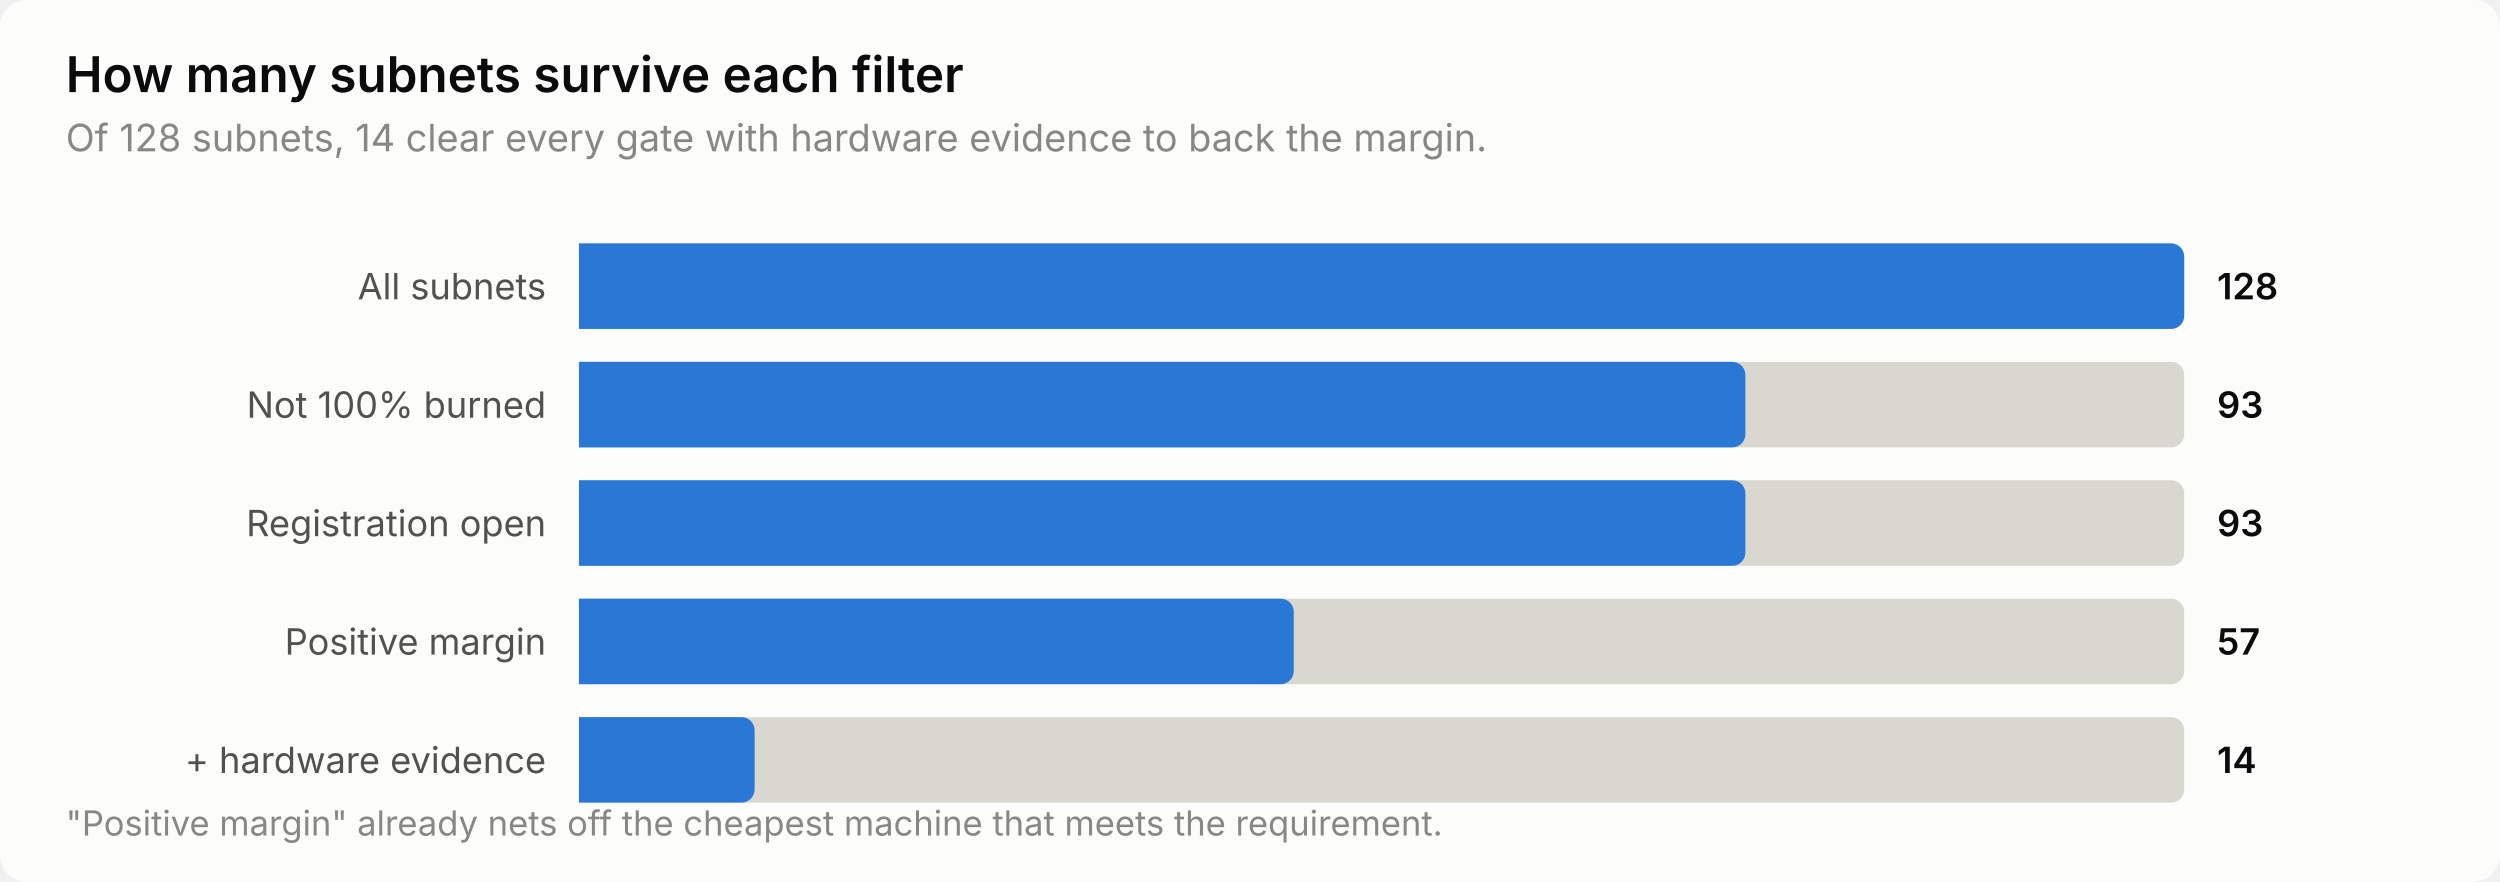
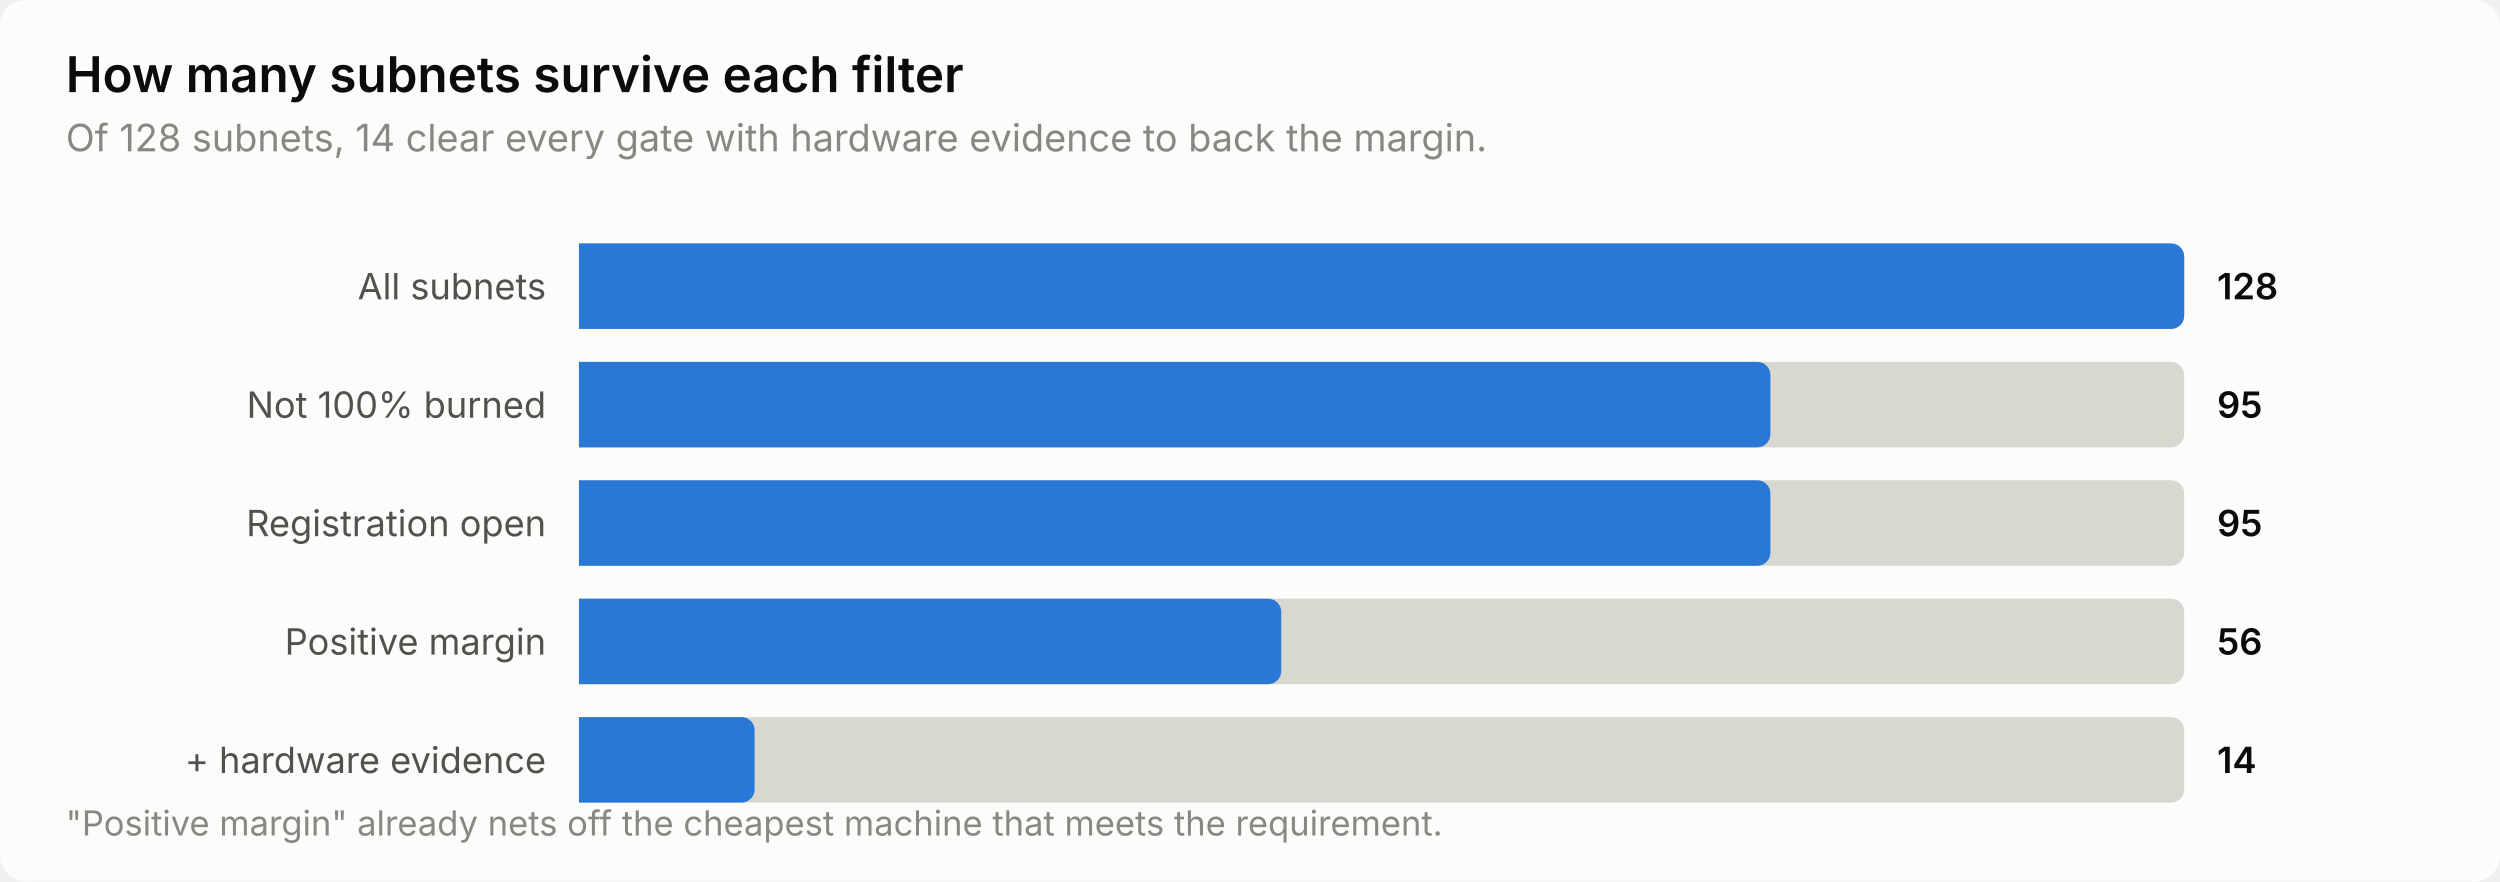
<svg xmlns="http://www.w3.org/2000/svg" width="760" height="268" viewBox="0 0 760 268" role="img" aria-label="How many subnets survive each filter">
  <style>
    text { font-family: system-ui, -apple-system, 'Segoe UI', sans-serif; }
    .t-title { font-size: 15px; font-weight: 600; }
    .t-sub { font-size: 11.5px; }
    .t-lab { font-size: 11px; }
    .t-val { font-size: 11px; font-weight: 600; font-variant-numeric: tabular-nums; }
    .t-tick { font-size: 10.5px; font-variant-numeric: tabular-nums; }

    .surface { fill: #fcfcfb; }
    .ink { fill: #0b0b0b; }
    .ink2 { fill: #52514e; }
    .muted { fill: #898781; }
    .grid { stroke: #e1e0d9; }
    .axis { stroke: #c3c2b7; }
    .accent { fill: #2a78d6; }
    .critical { fill: #d03b3b; }
    .deemph { fill: #d8d7d0; }

    @media (prefers-color-scheme: dark) {
      .surface { fill: #1a1a19; }
      .ink { fill: #ffffff; }
      .ink2 { fill: #c3c2b7; }
      .muted { fill: #898781; }
      .grid { stroke: #2c2c2a; }
      .axis { stroke: #383835; }
      .accent { fill: #3987e5; }
      .deemph { fill: #3a3a37; }
    }
</style>
  <rect class="surface" width="760" height="268" rx="8" />
  <text class="ink t-title" x="20" y="28">How many subnets survive each filter</text>
  <text class="muted t-sub" x="20" y="46">Of 128 subnets, 14 clear every gate with hardware evidence to back the margin.</text>
  <text class="ink2 t-lab" x="166" y="91" text-anchor="end">All subnets</text>
  <path class="deemph" d="M176.0,74.0 H660.0 a4.0,4.0 0 0 1 4.0,4.0 V96.0 a4.0,4.0 0 0 1 -4.0,4.0 H176.0 Z" />
  <path class="accent" d="M176.0,74.0 H660.0 a4.0,4.0 0 0 1 4.0,4.0 V96.0 a4.0,4.0 0 0 1 -4.0,4.0 H176.0 Z" />
  <text class="ink t-val" x="674" y="91">128</text>
  <text class="ink2 t-lab" x="166" y="127" text-anchor="end">Not 100% burned</text>
  <path class="deemph" d="M176.0,110.0 H660.0 a4.0,4.0 0 0 1 4.0,4.0 V132.0 a4.0,4.0 0 0 1 -4.0,4.0 H176.0 Z" />
-   <path class="accent" d="M176.0,110.0 H526.6 a4.0,4.0 0 0 1 4.0,4.0 V132.0 a4.0,4.0 0 0 1 -4.0,4.0 H176.0 Z" />
-   <text class="ink t-val" x="674" y="127">93</text>
+   <path class="accent" d="M176.0,110.0 H534.2 a4.0,4.0 0 0 1 4.0,4.0 V132.0 a4.0,4.0 0 0 1 -4.0,4.0 H176.0 Z" />
+   <text class="ink t-val" x="674" y="127">95</text>
  <text class="ink2 t-lab" x="166" y="163" text-anchor="end">Registration open</text>
  <path class="deemph" d="M176.0,146.0 H660.0 a4.0,4.0 0 0 1 4.0,4.0 V168.0 a4.0,4.0 0 0 1 -4.0,4.0 H176.0 Z" />
-   <path class="accent" d="M176.0,146.0 H526.6 a4.0,4.0 0 0 1 4.0,4.0 V168.0 a4.0,4.0 0 0 1 -4.0,4.0 H176.0 Z" />
-   <text class="ink t-val" x="674" y="163">93</text>
+   <path class="accent" d="M176.0,146.0 H534.2 a4.0,4.0 0 0 1 4.0,4.0 V168.0 a4.0,4.0 0 0 1 -4.0,4.0 H176.0 Z" />
+   <text class="ink t-val" x="674" y="163">95</text>
  <text class="ink2 t-lab" x="166" y="199" text-anchor="end">Positive margin</text>
  <path class="deemph" d="M176.0,182.0 H660.0 a4.0,4.0 0 0 1 4.0,4.0 V204.0 a4.0,4.0 0 0 1 -4.0,4.0 H176.0 Z" />
-   <path class="accent" d="M176.0,182.0 H389.3 a4.0,4.0 0 0 1 4.0,4.0 V204.0 a4.0,4.0 0 0 1 -4.0,4.0 H176.0 Z" />
-   <text class="ink t-val" x="674" y="199">57</text>
+   <path class="accent" d="M176.0,182.0 H385.5 a4.0,4.0 0 0 1 4.0,4.0 V204.0 a4.0,4.0 0 0 1 -4.0,4.0 H176.0 Z" />
+   <text class="ink t-val" x="674" y="199">56</text>
  <text class="ink2 t-lab" x="166" y="235" text-anchor="end">+ hardware evidence</text>
  <path class="deemph" d="M176.0,218.0 H660.0 a4.0,4.0 0 0 1 4.0,4.0 V240.0 a4.0,4.0 0 0 1 -4.0,4.0 H176.0 Z" />
  <path class="accent" d="M176.0,218.0 H225.4 a4.0,4.0 0 0 1 4.0,4.0 V240.0 a4.0,4.0 0 0 1 -4.0,4.0 H176.0 Z" />
  <text class="ink t-val" x="674" y="235">14</text>
  <text class="muted t-tick" x="20" y="254">"Positive margin" already nets off the cheapest machine that meets the requirement.</text>
</svg>
